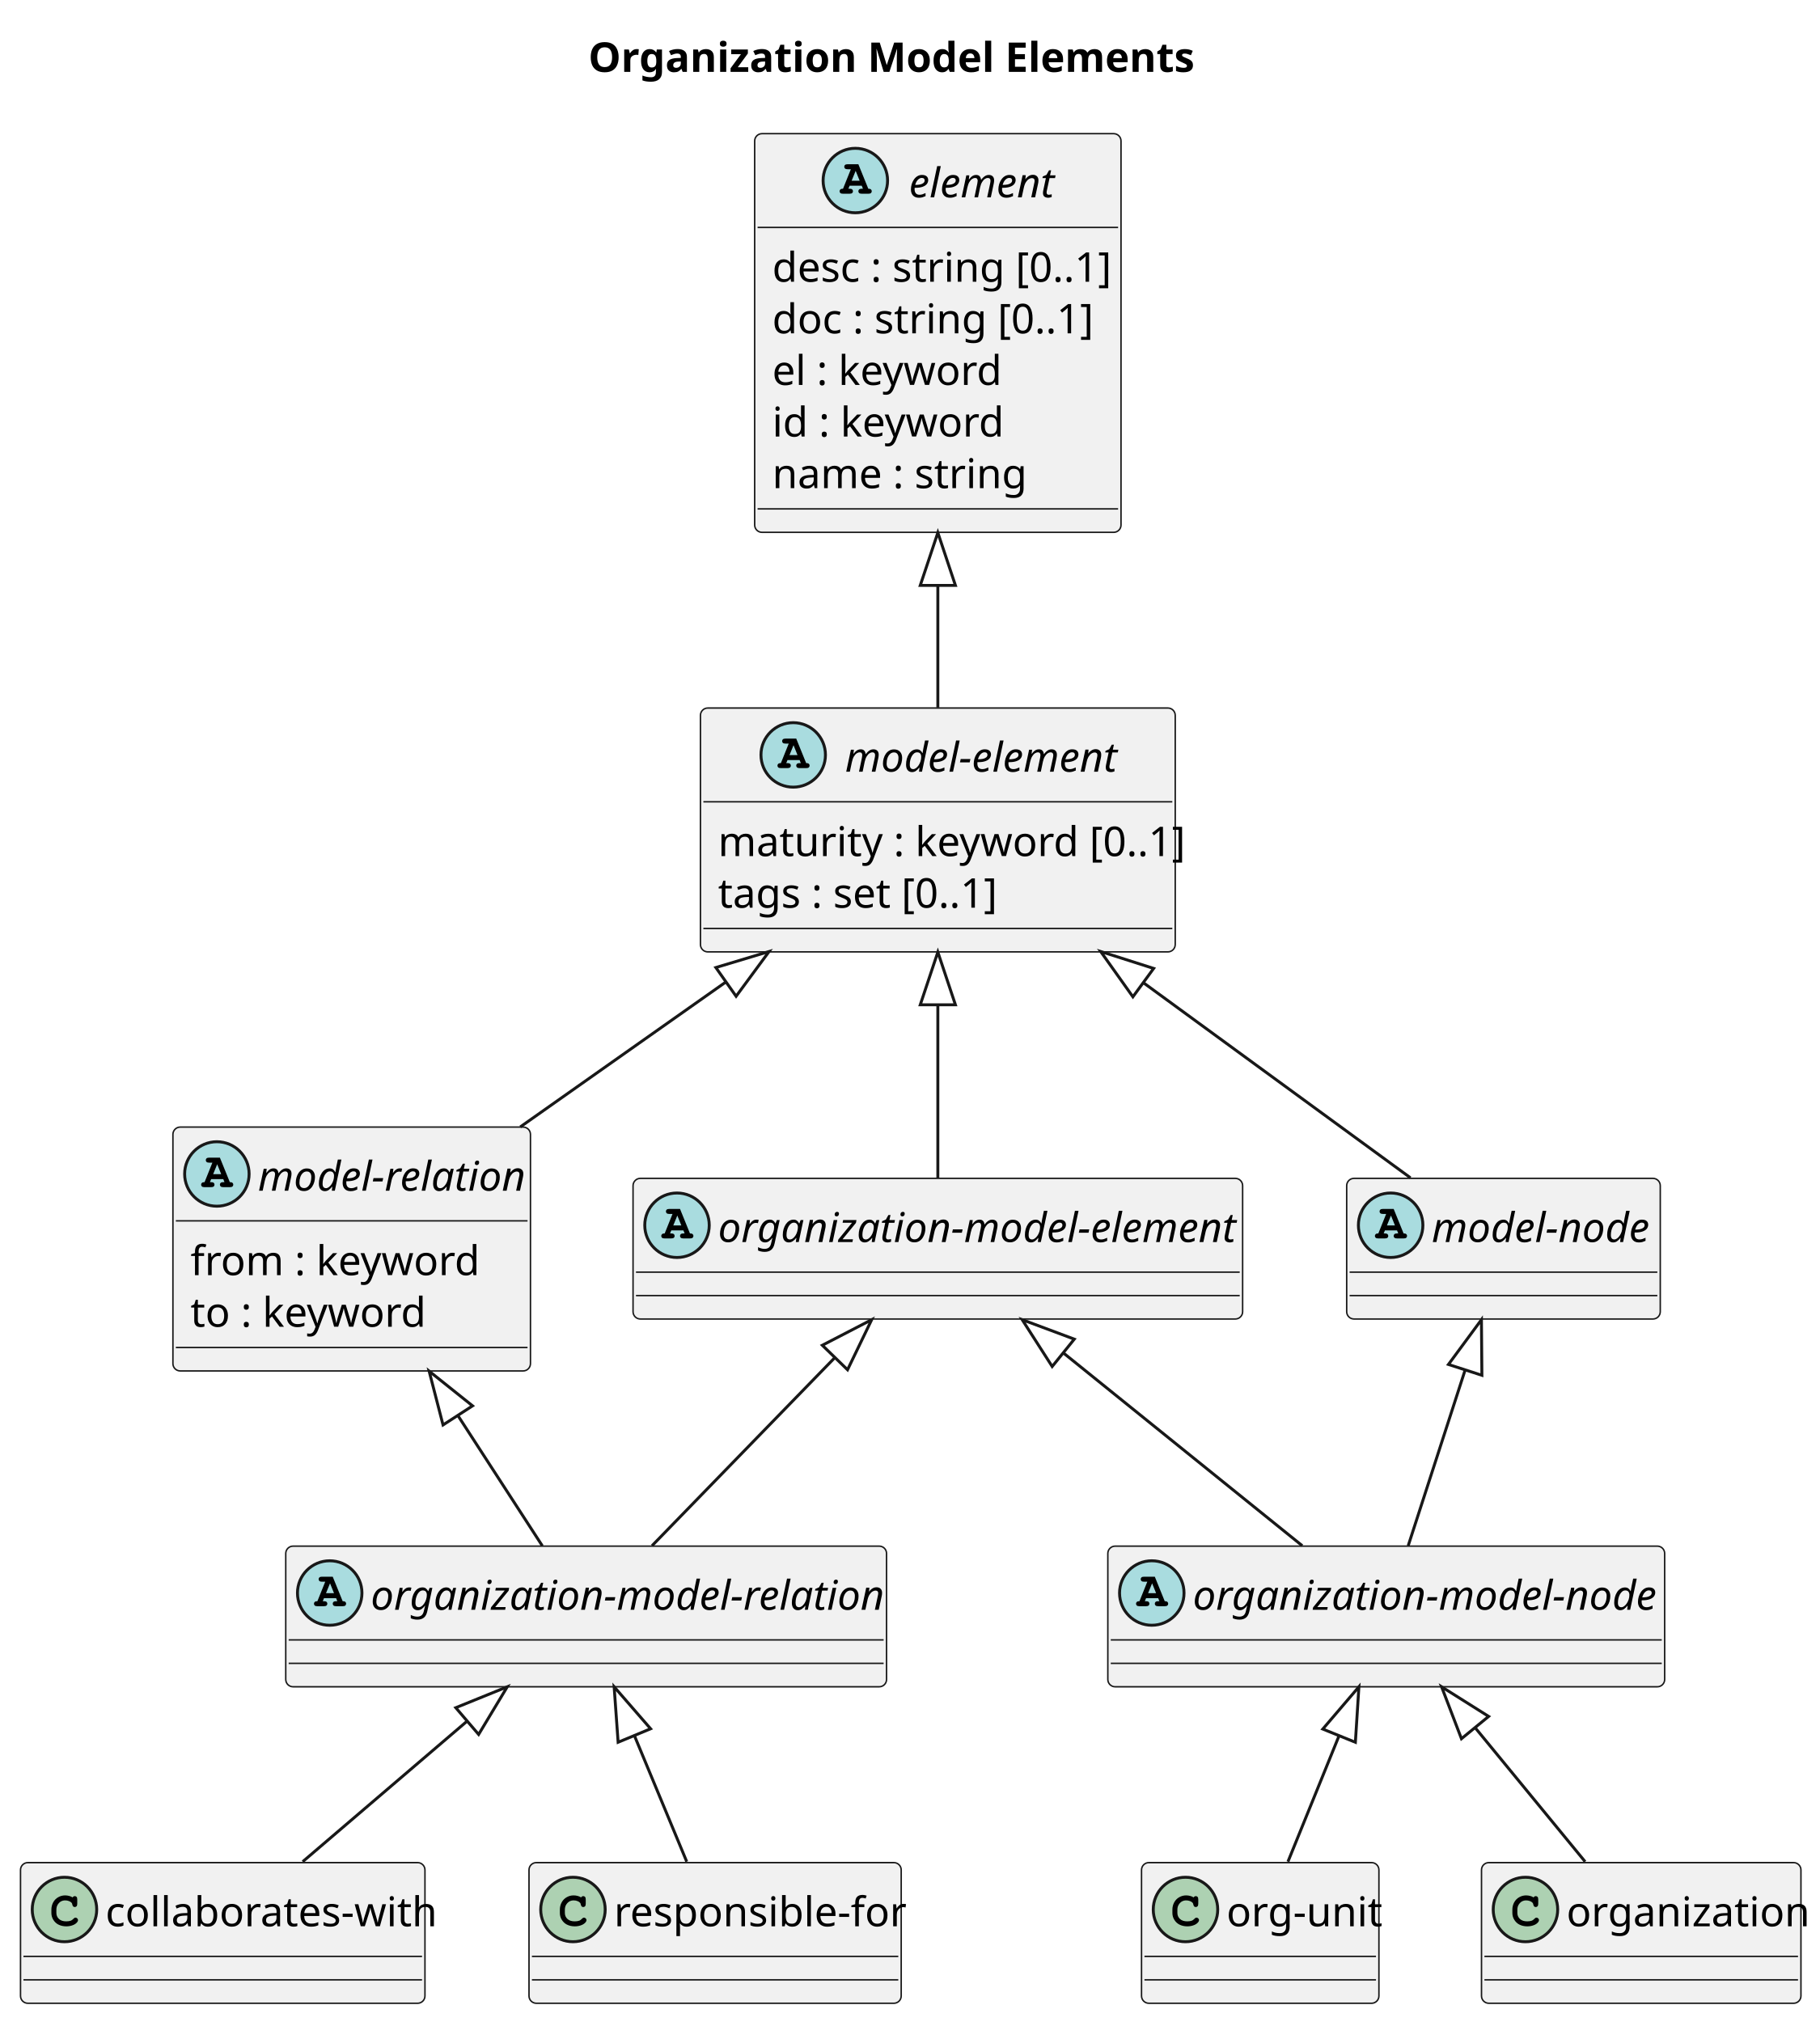
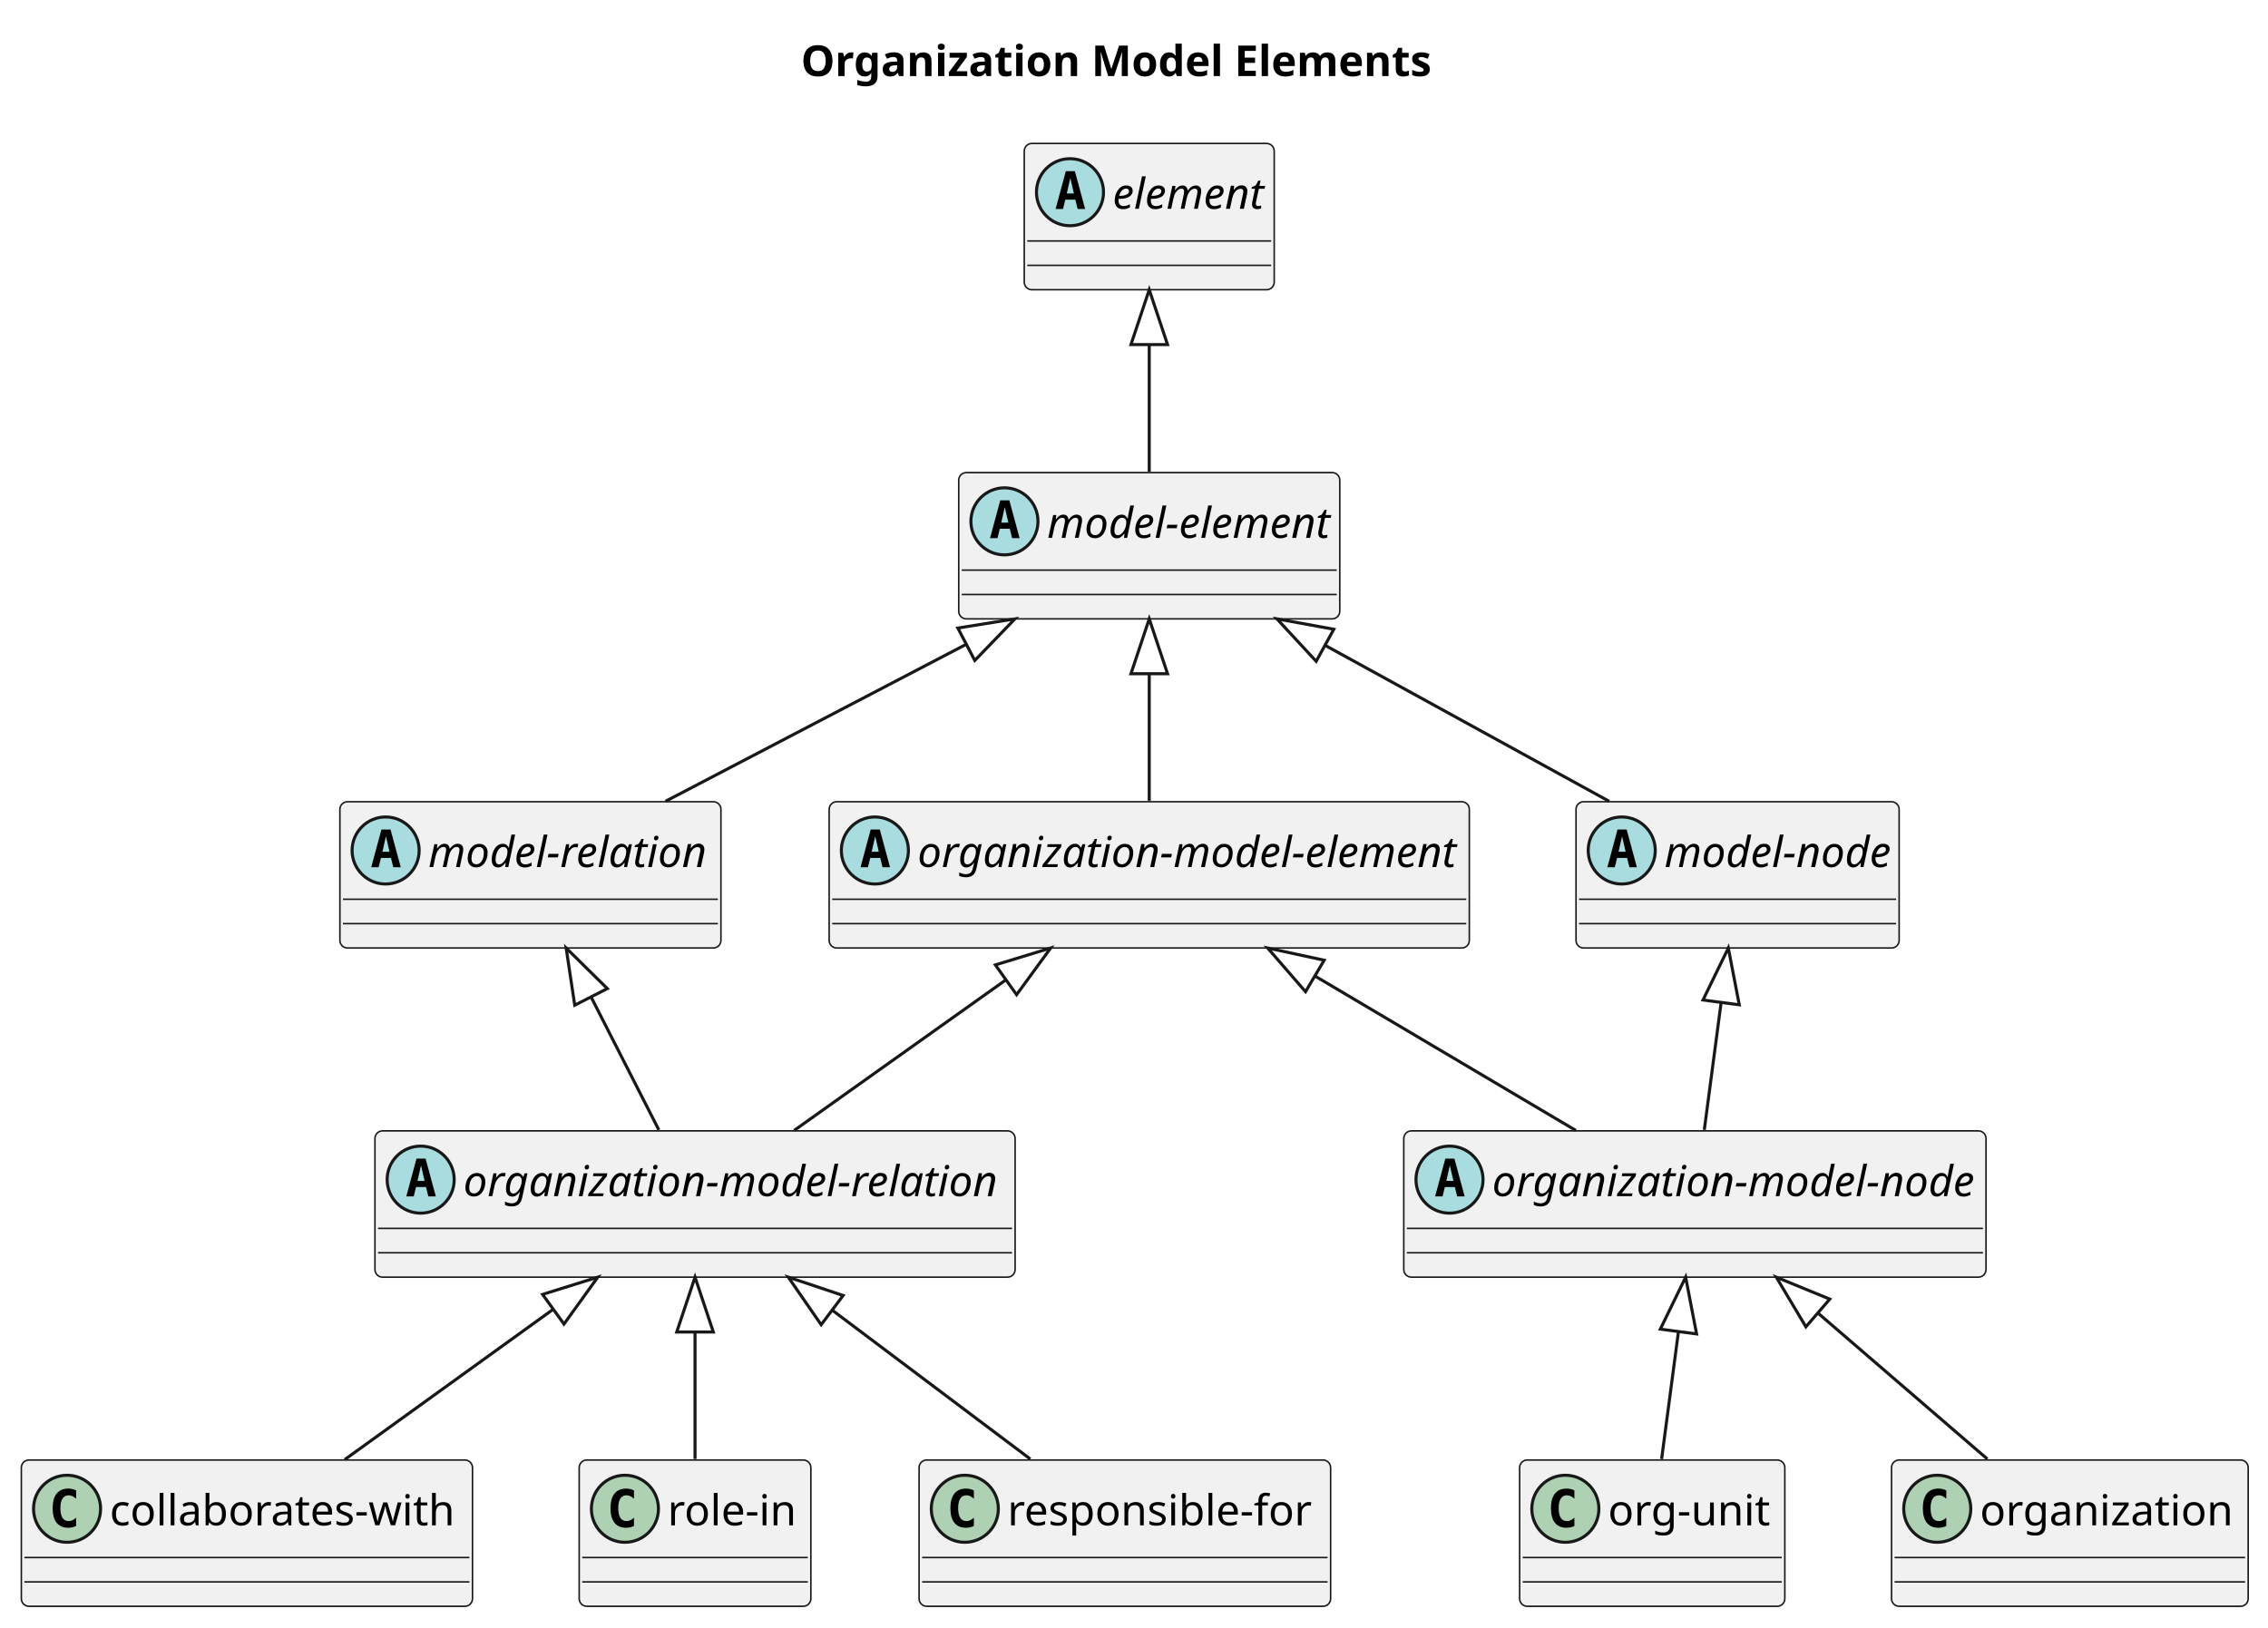
- <svg xmlns="http://www.w3.org/2000/svg" contentStyleType="text/css" height="690px" preserveAspectRatio="none" style="width:621px;height:690px;background:#FFFFFF;" version="1.1" viewBox="0 0 621 690" width="621px" zoomAndPan="magnify">
+ <svg xmlns="http://www.w3.org/2000/svg" contentStyleType="text/css" height="534px" preserveAspectRatio="none" style="width:744px;height:534px;background:#FFFFFF;" version="1.1" viewBox="0 0 744 534" width="744px" zoomAndPan="magnify">
  <defs />
  <g>
-     <text fill="#000000" font-family="sans-serif" font-size="14" font-weight="bold" lengthAdjust="spacing" textLength="206" x="200.75" y="24.533">Organization Model Elements</text>
+     <text fill="#000000" font-family="sans-serif" font-size="14" font-weight="bold" lengthAdjust="spacing" textLength="205" x="262.75" y="24.966">Organization Model Elements</text>
    <g id="elem_overarch_dataModel_element">
-       <rect codeLine="9" fill="#F1F1F1" height="136.047" id="overarch_dataModel_element" rx="2.5" ry="2.5" style="stroke:#181818;stroke-width:0.5;" width="125" x="257.5" y="45.609" />
-       <ellipse cx="291.85" cy="61.609" fill="#A9DCDF" rx="11" ry="11" style="stroke:#181818;stroke-width:1.0;" />
-       <path d="M294.038,63.375 L289.897,63.375 L289.475,64.406 L289.897,64.406 Q290.506,64.406 290.772,64.641 Q291.038,64.875 291.038,65.266 Q291.038,65.641 290.772,65.875 Q290.506,66.109 289.897,66.109 L287.6,66.109 Q286.991,66.109 286.741,65.875 Q286.475,65.641 286.475,65.25 Q286.475,64.875 286.756,64.641 Q287.022,64.391 287.647,64.406 L290.319,57.75 L289.209,57.75 Q288.6,57.75 288.334,57.516 Q288.069,57.281 288.069,56.891 Q288.069,56.516 288.334,56.281 Q288.6,56.047 289.209,56.047 L292.881,56.047 L296.272,64.406 Q296.866,64.406 297.053,64.547 Q297.444,64.812 297.444,65.266 Q297.444,65.641 297.178,65.875 Q296.928,66.109 296.319,66.109 L294.022,66.109 Q293.413,66.109 293.147,65.875 Q292.881,65.641 292.881,65.25 Q292.881,64.875 293.147,64.641 Q293.413,64.406 294.022,64.406 L294.444,64.406 L294.038,63.375 Z M293.319,61.672 L291.959,58.297 L290.584,61.672 L293.319,61.672 Z " fill="#000000" />
-       <text fill="#000000" font-family="sans-serif" font-size="14" font-style="italic" lengthAdjust="spacing" textLength="50" x="310.15" y="67.338">element</text>
-       <line style="stroke:#181818;stroke-width:0.5;" x1="258.5" x2="381.5" y1="77.609" y2="77.609" />
-       <text fill="#000000" font-family="sans-serif" font-size="14" lengthAdjust="spacing" textLength="113" x="263.5" y="96.143">desc : string [0..1]</text>
-       <text fill="#000000" font-family="sans-serif" font-size="14" lengthAdjust="spacing" textLength="106" x="263.5" y="113.752">doc : string [0..1]</text>
-       <text fill="#000000" font-family="sans-serif" font-size="14" lengthAdjust="spacing" textLength="75" x="263.5" y="131.361">el : keyword</text>
-       <text fill="#000000" font-family="sans-serif" font-size="14" lengthAdjust="spacing" textLength="75" x="263.5" y="148.971">id : keyword</text>
-       <text fill="#000000" font-family="sans-serif" font-size="14" lengthAdjust="spacing" textLength="82" x="263.5" y="166.58">name : string</text>
-       <line style="stroke:#181818;stroke-width:0.5;" x1="258.5" x2="381.5" y1="173.656" y2="173.656" />
+       <rect codeLine="9" fill="#F1F1F1" height="48" id="overarch_dataModel_element" rx="2.5" ry="2.5" style="stroke:#181818;stroke-width:0.5;" width="82" x="336" y="47.068" />
+       <ellipse cx="351" cy="63.068" fill="#A9DCDF" rx="11" ry="11" style="stroke:#181818;stroke-width:1.0;" />
+       <path d="M351.109,58.412 L349.953,63.49 L352.281,63.49 L351.109,58.412 Z M349.625,56.177 L352.609,56.177 L355.969,68.568 L353.516,68.568 L352.75,65.505 L349.469,65.505 L348.719,68.568 L346.281,68.568 L349.625,56.177 Z " fill="#000000" />
+       <text fill="#000000" font-family="sans-serif" font-size="14" font-style="italic" lengthAdjust="spacing" textLength="50" x="365" y="68.5">element</text>
+       <line style="stroke:#181818;stroke-width:0.5;" x1="337" x2="417" y1="79.068" y2="79.068" />
+       <line style="stroke:#181818;stroke-width:0.5;" x1="337" x2="417" y1="87.068" y2="87.068" />
    </g>
    <g id="elem_overarch_dataModel_organizationModelRelation">
-       <rect codeLine="16" fill="#F1F1F1" height="48" id="overarch_dataModel_organizationModelRelation" rx="2.5" ry="2.5" style="stroke:#181818;stroke-width:0.5;" width="205" x="97.5" y="527.609" />
-       <ellipse cx="112.5" cy="543.609" fill="#A9DCDF" rx="11" ry="11" style="stroke:#181818;stroke-width:1.0;" />
-       <path d="M114.688,545.375 L110.547,545.375 L110.125,546.406 L110.547,546.406 Q111.156,546.406 111.422,546.641 Q111.688,546.875 111.688,547.266 Q111.688,547.641 111.422,547.875 Q111.156,548.109 110.547,548.109 L108.25,548.109 Q107.641,548.109 107.391,547.875 Q107.125,547.641 107.125,547.25 Q107.125,546.875 107.406,546.641 Q107.672,546.391 108.297,546.406 L110.969,539.75 L109.859,539.75 Q109.25,539.75 108.984,539.516 Q108.719,539.281 108.719,538.891 Q108.719,538.516 108.984,538.281 Q109.25,538.047 109.859,538.047 L113.531,538.047 L116.922,546.406 Q117.516,546.406 117.703,546.547 Q118.094,546.812 118.094,547.266 Q118.094,547.641 117.828,547.875 Q117.578,548.109 116.969,548.109 L114.672,548.109 Q114.062,548.109 113.797,547.875 Q113.531,547.641 113.531,547.25 Q113.531,546.875 113.797,546.641 Q114.062,546.406 114.672,546.406 L115.094,546.406 L114.688,545.375 Z M113.969,543.672 L112.609,540.297 L111.234,543.672 L113.969,543.672 Z " fill="#000000" />
-       <text fill="#000000" font-family="sans-serif" font-size="14" font-style="italic" lengthAdjust="spacing" textLength="173" x="126.5" y="549.338">organization-model-relation</text>
-       <line style="stroke:#181818;stroke-width:0.5;" x1="98.5" x2="301.5" y1="559.609" y2="559.609" />
-       <line style="stroke:#181818;stroke-width:0.5;" x1="98.5" x2="301.5" y1="567.609" y2="567.609" />
+       <rect codeLine="10" fill="#F1F1F1" height="48" id="overarch_dataModel_organizationModelRelation" rx="2.5" ry="2.5" style="stroke:#181818;stroke-width:0.5;" width="210" x="123" y="371.068" />
+       <ellipse cx="138" cy="387.068" fill="#A9DCDF" rx="11" ry="11" style="stroke:#181818;stroke-width:1.0;" />
+       <path d="M138.109,382.412 L136.953,387.49 L139.281,387.49 L138.109,382.412 Z M136.625,380.177 L139.609,380.177 L142.969,392.568 L140.516,392.568 L139.75,389.505 L136.469,389.505 L135.719,392.568 L133.281,392.568 L136.625,380.177 Z " fill="#000000" />
+       <text fill="#000000" font-family="sans-serif" font-size="14" font-style="italic" lengthAdjust="spacing" textLength="178" x="152" y="392.5">organization-model-relation</text>
+       <line style="stroke:#181818;stroke-width:0.5;" x1="124" x2="332" y1="403.068" y2="403.068" />
+       <line style="stroke:#181818;stroke-width:0.5;" x1="124" x2="332" y1="411.068" y2="411.068" />
    </g>
    <g id="elem_overarch_dataModel_orgUnit">
-       <rect codeLine="17" fill="#F1F1F1" height="48" id="overarch_dataModel_orgUnit" rx="2.5" ry="2.5" style="stroke:#181818;stroke-width:0.5;" width="81" x="389.5" y="635.609" />
-       <ellipse cx="404.5" cy="651.609" fill="#ADD1B2" rx="11" ry="11" style="stroke:#181818;stroke-width:1.0;" />
-       <path d="M407.266,647.484 Q407.422,647.266 407.609,647.156 Q407.797,647.047 408.016,647.047 Q408.391,647.047 408.625,647.312 Q408.859,647.562 408.859,648.172 L408.859,649.625 Q408.859,650.234 408.625,650.5 Q408.391,650.766 408.016,650.766 Q407.672,650.766 407.469,650.562 Q407.266,650.375 407.156,649.859 Q407.109,649.5 406.922,649.312 Q406.594,648.938 405.984,648.719 Q405.375,648.5 404.75,648.5 Q403.984,648.5 403.344,648.828 Q402.719,649.156 402.219,649.906 Q401.734,650.656 401.734,651.688 L401.734,652.781 Q401.734,654.016 402.625,654.844 Q403.516,655.656 405.109,655.656 Q406.047,655.656 406.703,655.406 Q407.094,655.25 407.516,654.812 Q407.781,654.547 407.922,654.469 Q408.078,654.391 408.281,654.391 Q408.609,654.391 408.859,654.656 Q409.125,654.906 409.125,655.25 Q409.125,655.594 408.781,656 Q408.281,656.578 407.484,656.906 Q406.406,657.359 405.109,657.359 Q403.594,657.359 402.391,656.734 Q401.406,656.234 400.719,655.172 Q400.031,654.094 400.031,652.812 L400.031,651.656 Q400.031,650.328 400.641,649.188 Q401.266,648.031 402.359,647.422 Q403.453,646.797 404.688,646.797 Q405.422,646.797 406.062,646.969 Q406.719,647.125 407.266,647.484 Z " fill="#000000" />
-       <text fill="#000000" font-family="sans-serif" font-size="14" lengthAdjust="spacing" textLength="49" x="418.5" y="657.338">org-unit</text>
-       <line style="stroke:#181818;stroke-width:0.5;" x1="390.5" x2="469.5" y1="667.609" y2="667.609" />
-       <line style="stroke:#181818;stroke-width:0.5;" x1="390.5" x2="469.5" y1="675.609" y2="675.609" />
+       <rect codeLine="11" fill="#F1F1F1" height="48" id="overarch_dataModel_orgUnit" rx="2.5" ry="2.5" style="stroke:#181818;stroke-width:0.5;" width="87" x="498.5" y="479.068" />
+       <ellipse cx="513.5" cy="495.068" fill="#ADD1B2" rx="11" ry="11" style="stroke:#181818;stroke-width:1.0;" />
+       <path d="M516.469,500.709 Q515.891,501.005 515.25,501.146 Q514.609,501.302 513.906,501.302 Q511.406,501.302 510.078,499.662 Q508.766,498.005 508.766,494.88 Q508.766,491.755 510.078,490.099 Q511.406,488.443 513.906,488.443 Q514.609,488.443 515.25,488.599 Q515.906,488.755 516.469,489.052 L516.469,491.771 Q515.844,491.193 515.25,490.927 Q514.656,490.646 514.031,490.646 Q512.688,490.646 512,491.724 Q511.312,492.787 511.312,494.88 Q511.312,496.974 512,498.052 Q512.688,499.115 514.031,499.115 Q514.656,499.115 515.25,498.849 Q515.844,498.568 516.469,497.99 L516.469,500.709 Z " fill="#000000" />
+       <text fill="#000000" font-family="sans-serif" font-size="14" lengthAdjust="spacing" textLength="55" x="527.5" y="500.5">org-unit</text>
+       <line style="stroke:#181818;stroke-width:0.5;" x1="499.5" x2="584.5" y1="511.068" y2="511.068" />
+       <line style="stroke:#181818;stroke-width:0.5;" x1="499.5" x2="584.5" y1="519.068" y2="519.068" />
    </g>
    <g id="elem_overarch_dataModel_organizationModelElement">
-       <rect codeLine="18" fill="#F1F1F1" height="48" id="overarch_dataModel_organizationModelElement" rx="2.5" ry="2.5" style="stroke:#181818;stroke-width:0.5;" width="208" x="216" y="402.109" />
-       <ellipse cx="231" cy="418.109" fill="#A9DCDF" rx="11" ry="11" style="stroke:#181818;stroke-width:1.0;" />
-       <path d="M233.188,419.875 L229.047,419.875 L228.625,420.906 L229.047,420.906 Q229.656,420.906 229.922,421.141 Q230.188,421.375 230.188,421.766 Q230.188,422.141 229.922,422.375 Q229.656,422.609 229.047,422.609 L226.75,422.609 Q226.141,422.609 225.891,422.375 Q225.625,422.141 225.625,421.75 Q225.625,421.375 225.906,421.141 Q226.172,420.891 226.797,420.906 L229.469,414.25 L228.359,414.25 Q227.75,414.25 227.484,414.016 Q227.219,413.781 227.219,413.391 Q227.219,413.016 227.484,412.781 Q227.75,412.547 228.359,412.547 L232.031,412.547 L235.422,420.906 Q236.016,420.906 236.203,421.047 Q236.594,421.312 236.594,421.766 Q236.594,422.141 236.328,422.375 Q236.078,422.609 235.469,422.609 L233.172,422.609 Q232.562,422.609 232.297,422.375 Q232.031,422.141 232.031,421.75 Q232.031,421.375 232.297,421.141 Q232.562,420.906 233.172,420.906 L233.594,420.906 L233.188,419.875 Z M232.469,418.172 L231.109,414.797 L229.734,418.172 L232.469,418.172 Z " fill="#000000" />
-       <text fill="#000000" font-family="sans-serif" font-size="14" font-style="italic" lengthAdjust="spacing" textLength="176" x="245" y="423.838">organization-model-element</text>
-       <line style="stroke:#181818;stroke-width:0.5;" x1="217" x2="423" y1="434.109" y2="434.109" />
-       <line style="stroke:#181818;stroke-width:0.5;" x1="217" x2="423" y1="442.109" y2="442.109" />
+       <rect codeLine="12" fill="#F1F1F1" height="48" id="overarch_dataModel_organizationModelElement" rx="2.5" ry="2.5" style="stroke:#181818;stroke-width:0.5;" width="210" x="272" y="263.068" />
+       <ellipse cx="287" cy="279.068" fill="#A9DCDF" rx="11" ry="11" style="stroke:#181818;stroke-width:1.0;" />
+       <path d="M287.109,274.412 L285.953,279.49 L288.281,279.49 L287.109,274.412 Z M285.625,272.177 L288.609,272.177 L291.969,284.568 L289.516,284.568 L288.75,281.505 L285.469,281.505 L284.719,284.568 L282.281,284.568 L285.625,272.177 Z " fill="#000000" />
+       <text fill="#000000" font-family="sans-serif" font-size="14" font-style="italic" lengthAdjust="spacing" textLength="178" x="301" y="284.5">organization-model-element</text>
+       <line style="stroke:#181818;stroke-width:0.5;" x1="273" x2="481" y1="295.068" y2="295.068" />
+       <line style="stroke:#181818;stroke-width:0.5;" x1="273" x2="481" y1="303.068" y2="303.068" />
    </g>
    <g id="elem_overarch_dataModel_collaboratesWith">
-       <rect codeLine="19" fill="#F1F1F1" height="48" id="overarch_dataModel_collaboratesWith" rx="2.5" ry="2.5" style="stroke:#181818;stroke-width:0.5;" width="138" x="7" y="635.609" />
-       <ellipse cx="22" cy="651.609" fill="#ADD1B2" rx="11" ry="11" style="stroke:#181818;stroke-width:1.0;" />
-       <path d="M24.766,647.484 Q24.922,647.266 25.109,647.156 Q25.297,647.047 25.516,647.047 Q25.891,647.047 26.125,647.312 Q26.359,647.562 26.359,648.172 L26.359,649.625 Q26.359,650.234 26.125,650.5 Q25.891,650.766 25.516,650.766 Q25.172,650.766 24.969,650.562 Q24.766,650.375 24.656,649.859 Q24.609,649.5 24.422,649.312 Q24.094,648.938 23.484,648.719 Q22.875,648.5 22.25,648.5 Q21.484,648.5 20.844,648.828 Q20.219,649.156 19.719,649.906 Q19.234,650.656 19.234,651.688 L19.234,652.781 Q19.234,654.016 20.125,654.844 Q21.016,655.656 22.609,655.656 Q23.547,655.656 24.203,655.406 Q24.594,655.25 25.016,654.812 Q25.281,654.547 25.422,654.469 Q25.578,654.391 25.781,654.391 Q26.109,654.391 26.359,654.656 Q26.625,654.906 26.625,655.25 Q26.625,655.594 26.281,656 Q25.781,656.578 24.984,656.906 Q23.906,657.359 22.609,657.359 Q21.094,657.359 19.891,656.734 Q18.906,656.234 18.219,655.172 Q17.531,654.094 17.531,652.812 L17.531,651.656 Q17.531,650.328 18.141,649.188 Q18.766,648.031 19.859,647.422 Q20.953,646.797 22.188,646.797 Q22.922,646.797 23.562,646.969 Q24.219,647.125 24.766,647.484 Z " fill="#000000" />
-       <text fill="#000000" font-family="sans-serif" font-size="14" lengthAdjust="spacing" textLength="106" x="36" y="657.338">collaborates-with</text>
-       <line style="stroke:#181818;stroke-width:0.5;" x1="8" x2="144" y1="667.609" y2="667.609" />
-       <line style="stroke:#181818;stroke-width:0.5;" x1="8" x2="144" y1="675.609" y2="675.609" />
+       <rect codeLine="13" fill="#F1F1F1" height="48" id="overarch_dataModel_collaboratesWith" rx="2.5" ry="2.5" style="stroke:#181818;stroke-width:0.5;" width="148" x="7" y="479.068" />
+       <ellipse cx="22" cy="495.068" fill="#ADD1B2" rx="11" ry="11" style="stroke:#181818;stroke-width:1.0;" />
+       <path d="M24.969,500.709 Q24.391,501.005 23.75,501.146 Q23.109,501.302 22.406,501.302 Q19.906,501.302 18.578,499.662 Q17.266,498.005 17.266,494.88 Q17.266,491.755 18.578,490.099 Q19.906,488.443 22.406,488.443 Q23.109,488.443 23.75,488.599 Q24.406,488.755 24.969,489.052 L24.969,491.771 Q24.344,491.193 23.75,490.927 Q23.156,490.646 22.531,490.646 Q21.188,490.646 20.5,491.724 Q19.812,492.787 19.812,494.88 Q19.812,496.974 20.5,498.052 Q21.188,499.115 22.531,499.115 Q23.156,499.115 23.75,498.849 Q24.344,498.568 24.969,497.99 L24.969,500.709 Z " fill="#000000" />
+       <text fill="#000000" font-family="sans-serif" font-size="14" lengthAdjust="spacing" textLength="116" x="36" y="500.5">collaborates-with</text>
+       <line style="stroke:#181818;stroke-width:0.5;" x1="8" x2="154" y1="511.068" y2="511.068" />
+       <line style="stroke:#181818;stroke-width:0.5;" x1="8" x2="154" y1="519.068" y2="519.068" />
+     </g>
+     <g id="elem_overarch_dataModel_roleIn">
+       <rect codeLine="14" fill="#F1F1F1" height="48" id="overarch_dataModel_roleIn" rx="2.5" ry="2.5" style="stroke:#181818;stroke-width:0.5;" width="76" x="190" y="479.068" />
+       <ellipse cx="205" cy="495.068" fill="#ADD1B2" rx="11" ry="11" style="stroke:#181818;stroke-width:1.0;" />
+       <path d="M207.969,500.709 Q207.391,501.005 206.75,501.146 Q206.109,501.302 205.406,501.302 Q202.906,501.302 201.578,499.662 Q200.266,498.005 200.266,494.88 Q200.266,491.755 201.578,490.099 Q202.906,488.443 205.406,488.443 Q206.109,488.443 206.75,488.599 Q207.406,488.755 207.969,489.052 L207.969,491.771 Q207.344,491.193 206.75,490.927 Q206.156,490.646 205.531,490.646 Q204.188,490.646 203.5,491.724 Q202.812,492.787 202.812,494.88 Q202.812,496.974 203.5,498.052 Q204.188,499.115 205.531,499.115 Q206.156,499.115 206.75,498.849 Q207.344,498.568 207.969,497.99 L207.969,500.709 Z " fill="#000000" />
+       <text fill="#000000" font-family="sans-serif" font-size="14" lengthAdjust="spacing" textLength="44" x="219" y="500.5">role-in</text>
+       <line style="stroke:#181818;stroke-width:0.5;" x1="191" x2="265" y1="511.068" y2="511.068" />
+       <line style="stroke:#181818;stroke-width:0.5;" x1="191" x2="265" y1="519.068" y2="519.068" />
    </g>
    <g id="elem_overarch_dataModel_modelNode">
-       <rect codeLine="20" fill="#F1F1F1" height="48" id="overarch_dataModel_modelNode" rx="2.5" ry="2.5" style="stroke:#181818;stroke-width:0.5;" width="107" x="459.5" y="402.109" />
-       <ellipse cx="474.5" cy="418.109" fill="#A9DCDF" rx="11" ry="11" style="stroke:#181818;stroke-width:1.0;" />
-       <path d="M476.688,419.875 L472.547,419.875 L472.125,420.906 L472.547,420.906 Q473.156,420.906 473.422,421.141 Q473.688,421.375 473.688,421.766 Q473.688,422.141 473.422,422.375 Q473.156,422.609 472.547,422.609 L470.25,422.609 Q469.641,422.609 469.391,422.375 Q469.125,422.141 469.125,421.75 Q469.125,421.375 469.406,421.141 Q469.672,420.891 470.297,420.906 L472.969,414.25 L471.859,414.25 Q471.25,414.25 470.984,414.016 Q470.719,413.781 470.719,413.391 Q470.719,413.016 470.984,412.781 Q471.25,412.547 471.859,412.547 L475.531,412.547 L478.922,420.906 Q479.516,420.906 479.703,421.047 Q480.094,421.312 480.094,421.766 Q480.094,422.141 479.828,422.375 Q479.578,422.609 478.969,422.609 L476.672,422.609 Q476.062,422.609 475.797,422.375 Q475.531,422.141 475.531,421.75 Q475.531,421.375 475.797,421.141 Q476.062,420.906 476.672,420.906 L477.094,420.906 L476.688,419.875 Z M475.969,418.172 L474.609,414.797 L473.234,418.172 L475.969,418.172 Z " fill="#000000" />
-       <text fill="#000000" font-family="sans-serif" font-size="14" font-style="italic" lengthAdjust="spacing" textLength="75" x="488.5" y="423.838">model-node</text>
-       <line style="stroke:#181818;stroke-width:0.5;" x1="460.5" x2="565.5" y1="434.109" y2="434.109" />
-       <line style="stroke:#181818;stroke-width:0.5;" x1="460.5" x2="565.5" y1="442.109" y2="442.109" />
+       <rect codeLine="15" fill="#F1F1F1" height="48" id="overarch_dataModel_modelNode" rx="2.5" ry="2.5" style="stroke:#181818;stroke-width:0.5;" width="106" x="517" y="263.068" />
+       <ellipse cx="532" cy="279.068" fill="#A9DCDF" rx="11" ry="11" style="stroke:#181818;stroke-width:1.0;" />
+       <path d="M532.109,274.412 L530.953,279.49 L533.281,279.49 L532.109,274.412 Z M530.625,272.177 L533.609,272.177 L536.969,284.568 L534.516,284.568 L533.75,281.505 L530.469,281.505 L529.719,284.568 L527.281,284.568 L530.625,272.177 Z " fill="#000000" />
+       <text fill="#000000" font-family="sans-serif" font-size="14" font-style="italic" lengthAdjust="spacing" textLength="74" x="546" y="284.5">model-node</text>
+       <line style="stroke:#181818;stroke-width:0.5;" x1="518" x2="622" y1="295.068" y2="295.068" />
+       <line style="stroke:#181818;stroke-width:0.5;" x1="518" x2="622" y1="303.068" y2="303.068" />
    </g>
    <g id="elem_overarch_dataModel_responsibleFor">
-       <rect codeLine="21" fill="#F1F1F1" height="48" id="overarch_dataModel_responsibleFor" rx="2.5" ry="2.5" style="stroke:#181818;stroke-width:0.5;" width="127" x="180.5" y="635.609" />
-       <ellipse cx="195.5" cy="651.609" fill="#ADD1B2" rx="11" ry="11" style="stroke:#181818;stroke-width:1.0;" />
-       <path d="M198.266,647.484 Q198.422,647.266 198.609,647.156 Q198.797,647.047 199.016,647.047 Q199.391,647.047 199.625,647.312 Q199.859,647.562 199.859,648.172 L199.859,649.625 Q199.859,650.234 199.625,650.5 Q199.391,650.766 199.016,650.766 Q198.672,650.766 198.469,650.562 Q198.266,650.375 198.156,649.859 Q198.109,649.5 197.922,649.312 Q197.594,648.938 196.984,648.719 Q196.375,648.5 195.75,648.5 Q194.984,648.5 194.344,648.828 Q193.719,649.156 193.219,649.906 Q192.734,650.656 192.734,651.688 L192.734,652.781 Q192.734,654.016 193.625,654.844 Q194.516,655.656 196.109,655.656 Q197.047,655.656 197.703,655.406 Q198.094,655.25 198.516,654.812 Q198.781,654.547 198.922,654.469 Q199.078,654.391 199.281,654.391 Q199.609,654.391 199.859,654.656 Q200.125,654.906 200.125,655.25 Q200.125,655.594 199.781,656 Q199.281,656.578 198.484,656.906 Q197.406,657.359 196.109,657.359 Q194.594,657.359 193.391,656.734 Q192.406,656.234 191.719,655.172 Q191.031,654.094 191.031,652.812 L191.031,651.656 Q191.031,650.328 191.641,649.188 Q192.266,648.031 193.359,647.422 Q194.453,646.797 195.688,646.797 Q196.422,646.797 197.062,646.969 Q197.719,647.125 198.266,647.484 Z " fill="#000000" />
-       <text fill="#000000" font-family="sans-serif" font-size="14" lengthAdjust="spacing" textLength="95" x="209.5" y="657.338">responsible-for</text>
-       <line style="stroke:#181818;stroke-width:0.5;" x1="181.5" x2="306.5" y1="667.609" y2="667.609" />
-       <line style="stroke:#181818;stroke-width:0.5;" x1="181.5" x2="306.5" y1="675.609" y2="675.609" />
+       <rect codeLine="16" fill="#F1F1F1" height="48" id="overarch_dataModel_responsibleFor" rx="2.5" ry="2.5" style="stroke:#181818;stroke-width:0.5;" width="135" x="301.5" y="479.068" />
+       <ellipse cx="316.5" cy="495.068" fill="#ADD1B2" rx="11" ry="11" style="stroke:#181818;stroke-width:1.0;" />
+       <path d="M319.469,500.709 Q318.891,501.005 318.25,501.146 Q317.609,501.302 316.906,501.302 Q314.406,501.302 313.078,499.662 Q311.766,498.005 311.766,494.88 Q311.766,491.755 313.078,490.099 Q314.406,488.443 316.906,488.443 Q317.609,488.443 318.25,488.599 Q318.906,488.755 319.469,489.052 L319.469,491.771 Q318.844,491.193 318.25,490.927 Q317.656,490.646 317.031,490.646 Q315.688,490.646 315,491.724 Q314.312,492.787 314.312,494.88 Q314.312,496.974 315,498.052 Q315.688,499.115 317.031,499.115 Q317.656,499.115 318.25,498.849 Q318.844,498.568 319.469,497.99 L319.469,500.709 Z " fill="#000000" />
+       <text fill="#000000" font-family="sans-serif" font-size="14" lengthAdjust="spacing" textLength="103" x="330.5" y="500.5">responsible-for</text>
+       <line style="stroke:#181818;stroke-width:0.5;" x1="302.5" x2="435.5" y1="511.068" y2="511.068" />
+       <line style="stroke:#181818;stroke-width:0.5;" x1="302.5" x2="435.5" y1="519.068" y2="519.068" />
    </g>
    <g id="elem_overarch_dataModel_organization">
-       <rect codeLine="22" fill="#F1F1F1" height="48" id="overarch_dataModel_organization" rx="2.5" ry="2.5" style="stroke:#181818;stroke-width:0.5;" width="109" x="505.5" y="635.609" />
-       <ellipse cx="520.5" cy="651.609" fill="#ADD1B2" rx="11" ry="11" style="stroke:#181818;stroke-width:1.0;" />
-       <path d="M523.266,647.484 Q523.422,647.266 523.609,647.156 Q523.797,647.047 524.016,647.047 Q524.391,647.047 524.625,647.312 Q524.859,647.562 524.859,648.172 L524.859,649.625 Q524.859,650.234 524.625,650.5 Q524.391,650.766 524.016,650.766 Q523.672,650.766 523.469,650.562 Q523.266,650.375 523.156,649.859 Q523.109,649.5 522.922,649.312 Q522.594,648.938 521.984,648.719 Q521.375,648.5 520.75,648.5 Q519.984,648.5 519.344,648.828 Q518.719,649.156 518.219,649.906 Q517.734,650.656 517.734,651.688 L517.734,652.781 Q517.734,654.016 518.625,654.844 Q519.516,655.656 521.109,655.656 Q522.047,655.656 522.703,655.406 Q523.094,655.25 523.516,654.812 Q523.781,654.547 523.922,654.469 Q524.078,654.391 524.281,654.391 Q524.609,654.391 524.859,654.656 Q525.125,654.906 525.125,655.25 Q525.125,655.594 524.781,656 Q524.281,656.578 523.484,656.906 Q522.406,657.359 521.109,657.359 Q519.594,657.359 518.391,656.734 Q517.406,656.234 516.719,655.172 Q516.031,654.094 516.031,652.812 L516.031,651.656 Q516.031,650.328 516.641,649.188 Q517.266,648.031 518.359,647.422 Q519.453,646.797 520.688,646.797 Q521.422,646.797 522.062,646.969 Q522.719,647.125 523.266,647.484 Z " fill="#000000" />
-       <text fill="#000000" font-family="sans-serif" font-size="14" lengthAdjust="spacing" textLength="77" x="534.5" y="657.338">organization</text>
-       <line style="stroke:#181818;stroke-width:0.5;" x1="506.5" x2="613.5" y1="667.609" y2="667.609" />
-       <line style="stroke:#181818;stroke-width:0.5;" x1="506.5" x2="613.5" y1="675.609" y2="675.609" />
+       <rect codeLine="17" fill="#F1F1F1" height="48" id="overarch_dataModel_organization" rx="2.5" ry="2.5" style="stroke:#181818;stroke-width:0.5;" width="117" x="620.5" y="479.068" />
+       <ellipse cx="635.5" cy="495.068" fill="#ADD1B2" rx="11" ry="11" style="stroke:#181818;stroke-width:1.0;" />
+       <path d="M638.469,500.709 Q637.891,501.005 637.25,501.146 Q636.609,501.302 635.906,501.302 Q633.406,501.302 632.078,499.662 Q630.766,498.005 630.766,494.88 Q630.766,491.755 632.078,490.099 Q633.406,488.443 635.906,488.443 Q636.609,488.443 637.25,488.599 Q637.906,488.755 638.469,489.052 L638.469,491.771 Q637.844,491.193 637.25,490.927 Q636.656,490.646 636.031,490.646 Q634.688,490.646 634,491.724 Q633.312,492.787 633.312,494.88 Q633.312,496.974 634,498.052 Q634.688,499.115 636.031,499.115 Q636.656,499.115 637.25,498.849 Q637.844,498.568 638.469,497.99 L638.469,500.709 Z " fill="#000000" />
+       <text fill="#000000" font-family="sans-serif" font-size="14" lengthAdjust="spacing" textLength="85" x="649.5" y="500.5">organization</text>
+       <line style="stroke:#181818;stroke-width:0.5;" x1="621.5" x2="736.5" y1="511.068" y2="511.068" />
+       <line style="stroke:#181818;stroke-width:0.5;" x1="621.5" x2="736.5" y1="519.068" y2="519.068" />
    </g>
    <g id="elem_overarch_dataModel_modelRelation">
-       <rect codeLine="23" fill="#F1F1F1" height="83.219" id="overarch_dataModel_modelRelation" rx="2.5" ry="2.5" style="stroke:#181818;stroke-width:0.5;" width="122" x="59" y="384.609" />
-       <ellipse cx="74" cy="400.609" fill="#A9DCDF" rx="11" ry="11" style="stroke:#181818;stroke-width:1.0;" />
-       <path d="M76.188,402.375 L72.047,402.375 L71.625,403.406 L72.047,403.406 Q72.656,403.406 72.922,403.641 Q73.188,403.875 73.188,404.266 Q73.188,404.641 72.922,404.875 Q72.656,405.109 72.047,405.109 L69.75,405.109 Q69.141,405.109 68.891,404.875 Q68.625,404.641 68.625,404.25 Q68.625,403.875 68.906,403.641 Q69.172,403.391 69.797,403.406 L72.469,396.75 L71.359,396.75 Q70.75,396.75 70.484,396.516 Q70.219,396.281 70.219,395.891 Q70.219,395.516 70.484,395.281 Q70.75,395.047 71.359,395.047 L75.031,395.047 L78.422,403.406 Q79.016,403.406 79.203,403.547 Q79.594,403.812 79.594,404.266 Q79.594,404.641 79.328,404.875 Q79.078,405.109 78.469,405.109 L76.172,405.109 Q75.562,405.109 75.297,404.875 Q75.031,404.641 75.031,404.25 Q75.031,403.875 75.297,403.641 Q75.562,403.406 76.172,403.406 L76.594,403.406 L76.188,402.375 Z M75.469,400.672 L74.109,397.297 L72.734,400.672 L75.469,400.672 Z " fill="#000000" />
-       <text fill="#000000" font-family="sans-serif" font-size="14" font-style="italic" lengthAdjust="spacing" textLength="90" x="88" y="406.338">model-relation</text>
-       <line style="stroke:#181818;stroke-width:0.5;" x1="60" x2="180" y1="416.609" y2="416.609" />
-       <text fill="#000000" font-family="sans-serif" font-size="14" lengthAdjust="spacing" textLength="92" x="65" y="435.143">from : keyword</text>
-       <text fill="#000000" font-family="sans-serif" font-size="14" lengthAdjust="spacing" textLength="76" x="65" y="452.752">to : keyword</text>
-       <line style="stroke:#181818;stroke-width:0.5;" x1="60" x2="180" y1="459.828" y2="459.828" />
+       <rect codeLine="18" fill="#F1F1F1" height="48" id="overarch_dataModel_modelRelation" rx="2.5" ry="2.5" style="stroke:#181818;stroke-width:0.5;" width="125" x="111.5" y="263.068" />
+       <ellipse cx="126.5" cy="279.068" fill="#A9DCDF" rx="11" ry="11" style="stroke:#181818;stroke-width:1.0;" />
+       <path d="M126.609,274.412 L125.453,279.49 L127.781,279.49 L126.609,274.412 Z M125.125,272.177 L128.109,272.177 L131.469,284.568 L129.016,284.568 L128.25,281.505 L124.969,281.505 L124.219,284.568 L121.781,284.568 L125.125,272.177 Z " fill="#000000" />
+       <text fill="#000000" font-family="sans-serif" font-size="14" font-style="italic" lengthAdjust="spacing" textLength="93" x="140.5" y="284.5">model-relation</text>
+       <line style="stroke:#181818;stroke-width:0.5;" x1="112.5" x2="235.5" y1="295.068" y2="295.068" />
+       <line style="stroke:#181818;stroke-width:0.5;" x1="112.5" x2="235.5" y1="303.068" y2="303.068" />
    </g>
    <g id="elem_overarch_dataModel_modelElement">
-       <rect codeLine="27" fill="#F1F1F1" height="83.219" id="overarch_dataModel_modelElement" rx="2.5" ry="2.5" style="stroke:#181818;stroke-width:0.5;" width="162" x="239" y="241.609" />
-       <ellipse cx="270.65" cy="257.609" fill="#A9DCDF" rx="11" ry="11" style="stroke:#181818;stroke-width:1.0;" />
-       <path d="M272.837,259.375 L268.697,259.375 L268.275,260.406 L268.697,260.406 Q269.306,260.406 269.572,260.641 Q269.837,260.875 269.837,261.266 Q269.837,261.641 269.572,261.875 Q269.306,262.109 268.697,262.109 L266.4,262.109 Q265.791,262.109 265.541,261.875 Q265.275,261.641 265.275,261.25 Q265.275,260.875 265.556,260.641 Q265.822,260.391 266.447,260.406 L269.119,253.75 L268.009,253.75 Q267.4,253.75 267.134,253.516 Q266.869,253.281 266.869,252.891 Q266.869,252.516 267.134,252.281 Q267.4,252.047 268.009,252.047 L271.681,252.047 L275.072,260.406 Q275.666,260.406 275.853,260.547 Q276.244,260.812 276.244,261.266 Q276.244,261.641 275.978,261.875 Q275.728,262.109 275.119,262.109 L272.822,262.109 Q272.212,262.109 271.947,261.875 Q271.681,261.641 271.681,261.25 Q271.681,260.875 271.947,260.641 Q272.212,260.406 272.822,260.406 L273.244,260.406 L272.837,259.375 Z M272.119,257.672 L270.759,254.297 L269.384,257.672 L272.119,257.672 Z " fill="#000000" />
-       <text fill="#000000" font-family="sans-serif" font-size="14" font-style="italic" lengthAdjust="spacing" textLength="93" x="288.35" y="263.338">model-element</text>
-       <line style="stroke:#181818;stroke-width:0.5;" x1="240" x2="400" y1="273.609" y2="273.609" />
-       <text fill="#000000" font-family="sans-serif" font-size="14" lengthAdjust="spacing" textLength="150" x="245" y="292.143">maturity : keyword [0..1]</text>
-       <text fill="#000000" font-family="sans-serif" font-size="14" lengthAdjust="spacing" textLength="94" x="245" y="309.752">tags : set [0..1]</text>
-       <line style="stroke:#181818;stroke-width:0.5;" x1="240" x2="400" y1="316.828" y2="316.828" />
+       <rect codeLine="19" fill="#F1F1F1" height="48" id="overarch_dataModel_modelElement" rx="2.5" ry="2.5" style="stroke:#181818;stroke-width:0.5;" width="125" x="314.5" y="155.068" />
+       <ellipse cx="329.5" cy="171.068" fill="#A9DCDF" rx="11" ry="11" style="stroke:#181818;stroke-width:1.0;" />
+       <path d="M329.609,166.412 L328.453,171.49 L330.781,171.49 L329.609,166.412 Z M328.125,164.177 L331.109,164.177 L334.469,176.568 L332.016,176.568 L331.25,173.505 L327.969,173.505 L327.219,176.568 L324.781,176.568 L328.125,164.177 Z " fill="#000000" />
+       <text fill="#000000" font-family="sans-serif" font-size="14" font-style="italic" lengthAdjust="spacing" textLength="93" x="343.5" y="176.5">model-element</text>
+       <line style="stroke:#181818;stroke-width:0.5;" x1="315.5" x2="438.5" y1="187.068" y2="187.068" />
+       <line style="stroke:#181818;stroke-width:0.5;" x1="315.5" x2="438.5" y1="195.068" y2="195.068" />
    </g>
    <g id="elem_overarch_dataModel_organizationModelNode">
-       <rect codeLine="31" fill="#F1F1F1" height="48" id="overarch_dataModel_organizationModelNode" rx="2.5" ry="2.5" style="stroke:#181818;stroke-width:0.5;" width="190" x="378" y="527.609" />
-       <ellipse cx="393" cy="543.609" fill="#A9DCDF" rx="11" ry="11" style="stroke:#181818;stroke-width:1.0;" />
-       <path d="M395.188,545.375 L391.047,545.375 L390.625,546.406 L391.047,546.406 Q391.656,546.406 391.922,546.641 Q392.188,546.875 392.188,547.266 Q392.188,547.641 391.922,547.875 Q391.656,548.109 391.047,548.109 L388.75,548.109 Q388.141,548.109 387.891,547.875 Q387.625,547.641 387.625,547.25 Q387.625,546.875 387.906,546.641 Q388.172,546.391 388.797,546.406 L391.469,539.75 L390.359,539.75 Q389.75,539.75 389.484,539.516 Q389.219,539.281 389.219,538.891 Q389.219,538.516 389.484,538.281 Q389.75,538.047 390.359,538.047 L394.031,538.047 L397.422,546.406 Q398.016,546.406 398.203,546.547 Q398.594,546.812 398.594,547.266 Q398.594,547.641 398.328,547.875 Q398.078,548.109 397.469,548.109 L395.172,548.109 Q394.562,548.109 394.297,547.875 Q394.031,547.641 394.031,547.25 Q394.031,546.875 394.297,546.641 Q394.562,546.406 395.172,546.406 L395.594,546.406 L395.188,545.375 Z M394.469,543.672 L393.109,540.297 L391.734,543.672 L394.469,543.672 Z " fill="#000000" />
-       <text fill="#000000" font-family="sans-serif" font-size="14" font-style="italic" lengthAdjust="spacing" textLength="158" x="407" y="549.338">organization-model-node</text>
-       <line style="stroke:#181818;stroke-width:0.5;" x1="379" x2="567" y1="559.609" y2="559.609" />
-       <line style="stroke:#181818;stroke-width:0.5;" x1="379" x2="567" y1="567.609" y2="567.609" />
+       <rect codeLine="20" fill="#F1F1F1" height="48" id="overarch_dataModel_organizationModelNode" rx="2.5" ry="2.5" style="stroke:#181818;stroke-width:0.5;" width="191" x="460.5" y="371.068" />
+       <ellipse cx="475.5" cy="387.068" fill="#A9DCDF" rx="11" ry="11" style="stroke:#181818;stroke-width:1.0;" />
+       <path d="M475.609,382.412 L474.453,387.49 L476.781,387.49 L475.609,382.412 Z M474.125,380.177 L477.109,380.177 L480.469,392.568 L478.016,392.568 L477.25,389.505 L473.969,389.505 L473.219,392.568 L470.781,392.568 L474.125,380.177 Z " fill="#000000" />
+       <text fill="#000000" font-family="sans-serif" font-size="14" font-style="italic" lengthAdjust="spacing" textLength="159" x="489.5" y="392.5">organization-model-node</text>
+       <line style="stroke:#181818;stroke-width:0.5;" x1="461.5" x2="650.5" y1="403.068" y2="403.068" />
+       <line style="stroke:#181818;stroke-width:0.5;" x1="461.5" x2="650.5" y1="411.068" y2="411.068" />
    </g>
    <g id="link_overarch_dataModel_element_overarch_dataModel_modelElement">
-       <path codeLine="32" d="M320,199.769 C320,219.979 320,223.529 320,241.449 " fill="none" id="overarch_dataModel_element-backto-overarch_dataModel_modelElement" style="stroke:#181818;stroke-width:1.0;" />
-       <polygon fill="none" points="320,181.769,314,199.769,326,199.769,320,181.769" style="stroke:#181818;stroke-width:1.0;" />
+       <path codeLine="21" d="M377,113.068 C377,130.728 377,137.008 377,154.748 " fill="none" id="overarch_dataModel_element-backto-overarch_dataModel_modelElement" style="stroke:#181818;stroke-width:1.0;" />
+       <polygon fill="none" points="377,95.068,371,113.068,383,113.068,377,95.068" style="stroke:#181818;stroke-width:1.0;" />
    </g>
    <g id="link_overarch_dataModel_modelElement_overarch_dataModel_modelNode">
-       <path codeLine="33" d="M390.094,335.318 C424.394,360.378 452.63,381.009 481.27,401.929 " fill="none" id="overarch_dataModel_modelElement-backto-overarch_dataModel_modelNode" style="stroke:#181818;stroke-width:1.0;" />
-       <polygon fill="none" points="375.56,324.699,386.555,340.163,393.634,330.474,375.56,324.699" style="stroke:#181818;stroke-width:1.0;" />
+       <path codeLine="22" d="M434.657,211.734 C466.917,229.454 495.55,245.178 527.87,262.928 " fill="none" id="overarch_dataModel_modelElement-backto-overarch_dataModel_modelNode" style="stroke:#181818;stroke-width:1.0;" />
+       <polygon fill="none" points="418.88,203.068,431.768,216.993,437.545,206.475,418.88,203.068" style="stroke:#181818;stroke-width:1.0;" />
    </g>
    <g id="link_overarch_dataModel_modelRelation_overarch_dataModel_organizationModelRelation">
-       <path codeLine="34" d="M156.205,482.998 C169.035,502.808 174.2,510.789 185.05,527.519 " fill="none" id="overarch_dataModel_modelRelation-backto-overarch_dataModel_organizationModelRelation" style="stroke:#181818;stroke-width:1.0;" />
-       <polygon fill="none" points="146.42,467.889,151.169,486.259,161.241,479.736,146.42,467.889" style="stroke:#181818;stroke-width:1.0;" />
+       <path codeLine="23" d="M193.886,327.109 C202.876,344.769 207.08,353.008 216.12,370.748 " fill="none" id="overarch_dataModel_modelRelation-backto-overarch_dataModel_organizationModelRelation" style="stroke:#181818;stroke-width:1.0;" />
+       <polygon fill="none" points="185.72,311.068,188.539,329.831,199.233,324.387,185.72,311.068" style="stroke:#181818;stroke-width:1.0;" />
    </g>
    <g id="link_overarch_dataModel_organizationModelElement_overarch_dataModel_organizationModelNode">
-       <path codeLine="35" d="M362.786,461.646 C390.135,483.726 417.04,505.439 444.35,527.479 " fill="none" id="overarch_dataModel_organizationModelElement-backto-overarch_dataModel_organizationModelNode" style="stroke:#181818;stroke-width:1.0;" />
-       <polygon fill="none" points="348.78,450.339,359.017,466.315,366.555,456.978,348.78,450.339" style="stroke:#181818;stroke-width:1.0;" />
+       <path codeLine="24" d="M431.328,320.24 C461.248,337.96 486.95,353.178 516.93,370.928 " fill="none" id="overarch_dataModel_organizationModelElement-backto-overarch_dataModel_organizationModelNode" style="stroke:#181818;stroke-width:1.0;" />
+       <polygon fill="none" points="415.84,311.068,428.27,325.403,434.385,315.078,415.84,311.068" style="stroke:#181818;stroke-width:1.0;" />
    </g>
    <g id="link_overarch_dataModel_organizationModelRelation_overarch_dataModel_collaboratesWith">
-       <path codeLine="36" d="M159.41,587.308 C138.76,604.968 124.03,617.549 103.28,635.289 " fill="none" id="overarch_dataModel_organizationModelRelation-backto-overarch_dataModel_collaboratesWith" style="stroke:#181818;stroke-width:1.0;" />
-       <polygon fill="none" points="173.09,575.609,155.511,582.748,163.31,591.868,173.09,575.609" style="stroke:#181818;stroke-width:1.0;" />
+       <path codeLine="25" d="M181.501,429.597 C156.931,447.317 137.71,461.178 113.09,478.928 " fill="none" id="overarch_dataModel_organizationModelRelation-backto-overarch_dataModel_collaboratesWith" style="stroke:#181818;stroke-width:1.0;" />
+       <polygon fill="none" points="196.1,419.068,177.991,424.731,185.01,434.463,196.1,419.068" style="stroke:#181818;stroke-width:1.0;" />
    </g>
    <g id="link_overarch_dataModel_modelElement_overarch_dataModel_modelRelation">
-       <path codeLine="37" d="M247.71,335.073 C221.05,353.873 204.17,365.769 177.52,384.559 " fill="none" id="overarch_dataModel_modelElement-backto-overarch_dataModel_modelRelation" style="stroke:#181818;stroke-width:1.0;" />
-       <polygon fill="none" points="262.42,324.699,244.252,330.169,251.167,339.976,262.42,324.699" style="stroke:#181818;stroke-width:1.0;" />
+       <path codeLine="26" d="M316.995,211.4 C283.065,229.12 252.31,245.178 218.31,262.928 " fill="none" id="overarch_dataModel_modelElement-backto-overarch_dataModel_modelRelation" style="stroke:#181818;stroke-width:1.0;" />
+       <polygon fill="none" points="332.95,203.068,314.217,206.082,319.772,216.719,332.95,203.068" style="stroke:#181818;stroke-width:1.0;" />
    </g>
    <g id="link_overarch_dataModel_organizationModelElement_overarch_dataModel_organizationModelRelation">
-       <path codeLine="38" d="M284.885,463.247 C263.425,485.327 243.89,505.439 222.47,527.479 " fill="none" id="overarch_dataModel_organizationModelElement-backto-overarch_dataModel_organizationModelRelation" style="stroke:#181818;stroke-width:1.0;" />
-       <polygon fill="none" points="297.43,450.339,280.582,459.065,289.187,467.429,297.43,450.339" style="stroke:#181818;stroke-width:1.0;" />
+       <path codeLine="27" d="M330.002,321.502 C305.092,339.222 285.48,353.178 260.52,370.928 " fill="none" id="overarch_dataModel_organizationModelElement-backto-overarch_dataModel_organizationModelRelation" style="stroke:#181818;stroke-width:1.0;" />
+       <polygon fill="none" points="344.67,311.068,326.525,316.613,333.481,326.391,344.67,311.068" style="stroke:#181818;stroke-width:1.0;" />
    </g>
    <g id="link_overarch_dataModel_modelElement_overarch_dataModel_organizationModelElement">
-       <path codeLine="39" d="M320,342.889 C320,367.939 320,381.119 320,401.989 " fill="none" id="overarch_dataModel_modelElement-backto-overarch_dataModel_organizationModelElement" style="stroke:#181818;stroke-width:1.0;" />
-       <polygon fill="none" points="320,324.889,314,342.889,326,342.889,320,324.889" style="stroke:#181818;stroke-width:1.0;" />
+       <path codeLine="28" d="M377,221.068 C377,238.728 377,245.008 377,262.748 " fill="none" id="overarch_dataModel_modelElement-backto-overarch_dataModel_organizationModelElement" style="stroke:#181818;stroke-width:1.0;" />
+       <polygon fill="none" points="377,203.068,371,221.068,383,221.068,377,203.068" style="stroke:#181818;stroke-width:1.0;" />
    </g>
    <g id="link_overarch_dataModel_organizationModelNode_overarch_dataModel_orgUnit">
-       <path codeLine="40" d="M456.907,592.29 C449.747,609.951 446.66,617.549 439.46,635.289 " fill="none" id="overarch_dataModel_organizationModelNode-backto-overarch_dataModel_orgUnit" style="stroke:#181818;stroke-width:1.0;" />
-       <polygon fill="none" points="463.67,575.609,451.346,590.036,462.467,594.545,463.67,575.609" style="stroke:#181818;stroke-width:1.0;" />
+       <path codeLine="29" d="M550.606,436.913 C548.275,454.573 547.42,461.008 545.08,478.748 " fill="none" id="overarch_dataModel_organizationModelNode-backto-overarch_dataModel_orgUnit" style="stroke:#181818;stroke-width:1.0;" />
+       <polygon fill="none" points="552.96,419.068,544.657,436.128,556.554,437.698,552.96,419.068" style="stroke:#181818;stroke-width:1.0;" />
    </g>
    <g id="link_overarch_dataModel_organizationModelRelation_overarch_dataModel_responsibleFor">
-       <path codeLine="41" d="M216.45,592.234 C223.78,609.894 226.96,617.549 234.32,635.289 " fill="none" id="overarch_dataModel_organizationModelRelation-backto-overarch_dataModel_responsibleFor" style="stroke:#181818;stroke-width:1.0;" />
-       <polygon fill="none" points="209.55,575.609,210.909,594.534,221.992,589.934,209.55,575.609" style="stroke:#181818;stroke-width:1.0;" />
+       <path codeLine="30" d="M272.978,429.885 C296.467,447.545 314.38,461.008 337.98,478.748 " fill="none" id="overarch_dataModel_organizationModelRelation-backto-overarch_dataModel_responsibleFor" style="stroke:#181818;stroke-width:1.0;" />
+       <polygon fill="none" points="258.59,419.068,269.372,434.68,276.583,425.089,258.59,419.068" style="stroke:#181818;stroke-width:1.0;" />
+     </g>
+     <g id="link_overarch_dataModel_organizationModelRelation_overarch_dataModel_roleIn">
+       <path codeLine="31" d="M228,437.068 C228,454.728 228,461.008 228,478.748 " fill="none" id="overarch_dataModel_organizationModelRelation-backto-overarch_dataModel_roleIn" style="stroke:#181818;stroke-width:1.0;" />
+       <polygon fill="none" points="228,419.068,222,437.068,234,437.068,228,419.068" style="stroke:#181818;stroke-width:1.0;" />
    </g>
    <g id="link_overarch_dataModel_modelNode_overarch_dataModel_organizationModelNode">
-       <path codeLine="42" d="M499.928,467.462 C492.768,489.542 487.63,505.439 480.49,527.479 " fill="none" id="overarch_dataModel_modelNode-backto-overarch_dataModel_organizationModelNode" style="stroke:#181818;stroke-width:1.0;" />
-       <polygon fill="none" points="505.48,450.339,494.22,465.611,505.635,469.312,505.48,450.339" style="stroke:#181818;stroke-width:1.0;" />
+       <path codeLine="32" d="M564.606,328.913 C562.275,346.573 561.42,353.008 559.08,370.748 " fill="none" id="overarch_dataModel_modelNode-backto-overarch_dataModel_organizationModelNode" style="stroke:#181818;stroke-width:1.0;" />
+       <polygon fill="none" points="566.96,311.068,558.657,328.128,570.554,329.698,566.96,311.068" style="stroke:#181818;stroke-width:1.0;" />
    </g>
    <g id="link_overarch_dataModel_organizationModelNode_overarch_dataModel_organization">
-       <path codeLine="43" d="M503.298,589.525 C517.788,607.185 526.3,617.549 540.86,635.289 " fill="none" id="overarch_dataModel_organizationModelNode-backto-overarch_dataModel_organization" style="stroke:#181818;stroke-width:1.0;" />
-       <polygon fill="none" points="491.88,575.609,498.659,593.331,507.936,585.719,491.88,575.609" style="stroke:#181818;stroke-width:1.0;" />
+       <path codeLine="33" d="M596.325,430.819 C616.815,448.479 631.36,461.008 651.94,478.748 " fill="none" id="overarch_dataModel_organizationModelNode-backto-overarch_dataModel_organization" style="stroke:#181818;stroke-width:1.0;" />
+       <polygon fill="none" points="582.69,419.068,592.408,435.364,600.242,426.274,582.69,419.068" style="stroke:#181818;stroke-width:1.0;" />
    </g>
  </g>
</svg>
